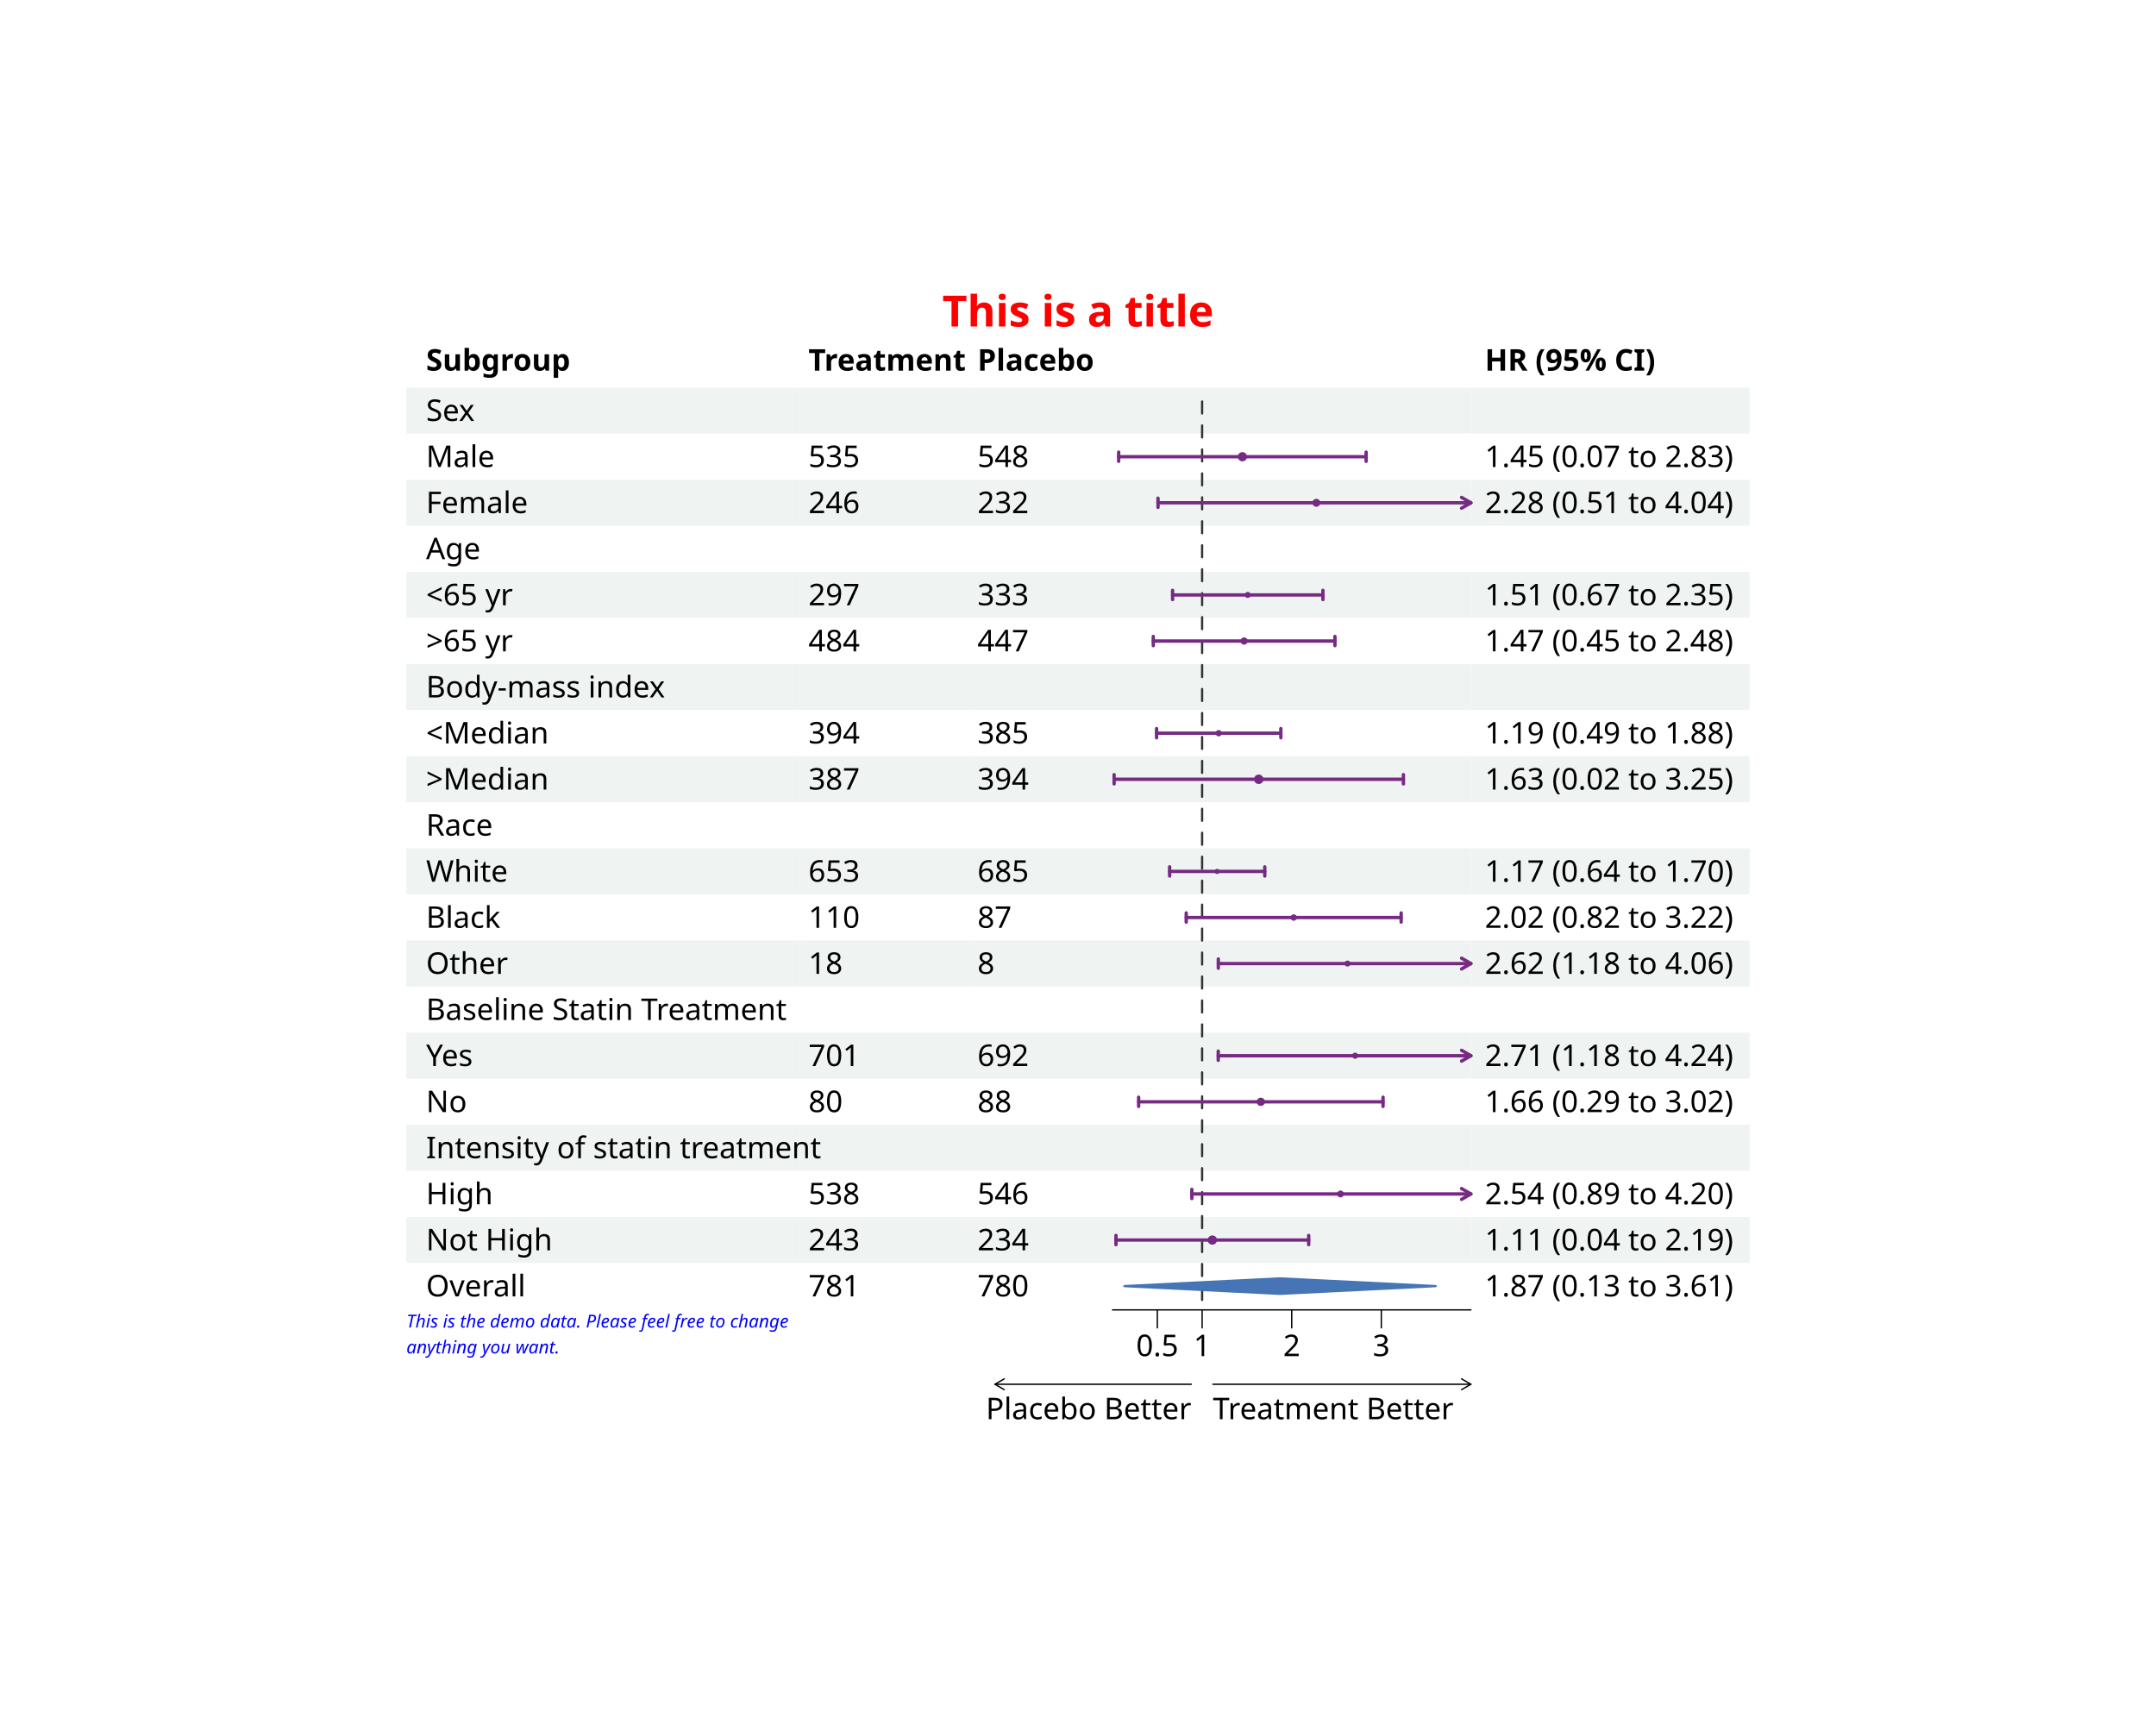
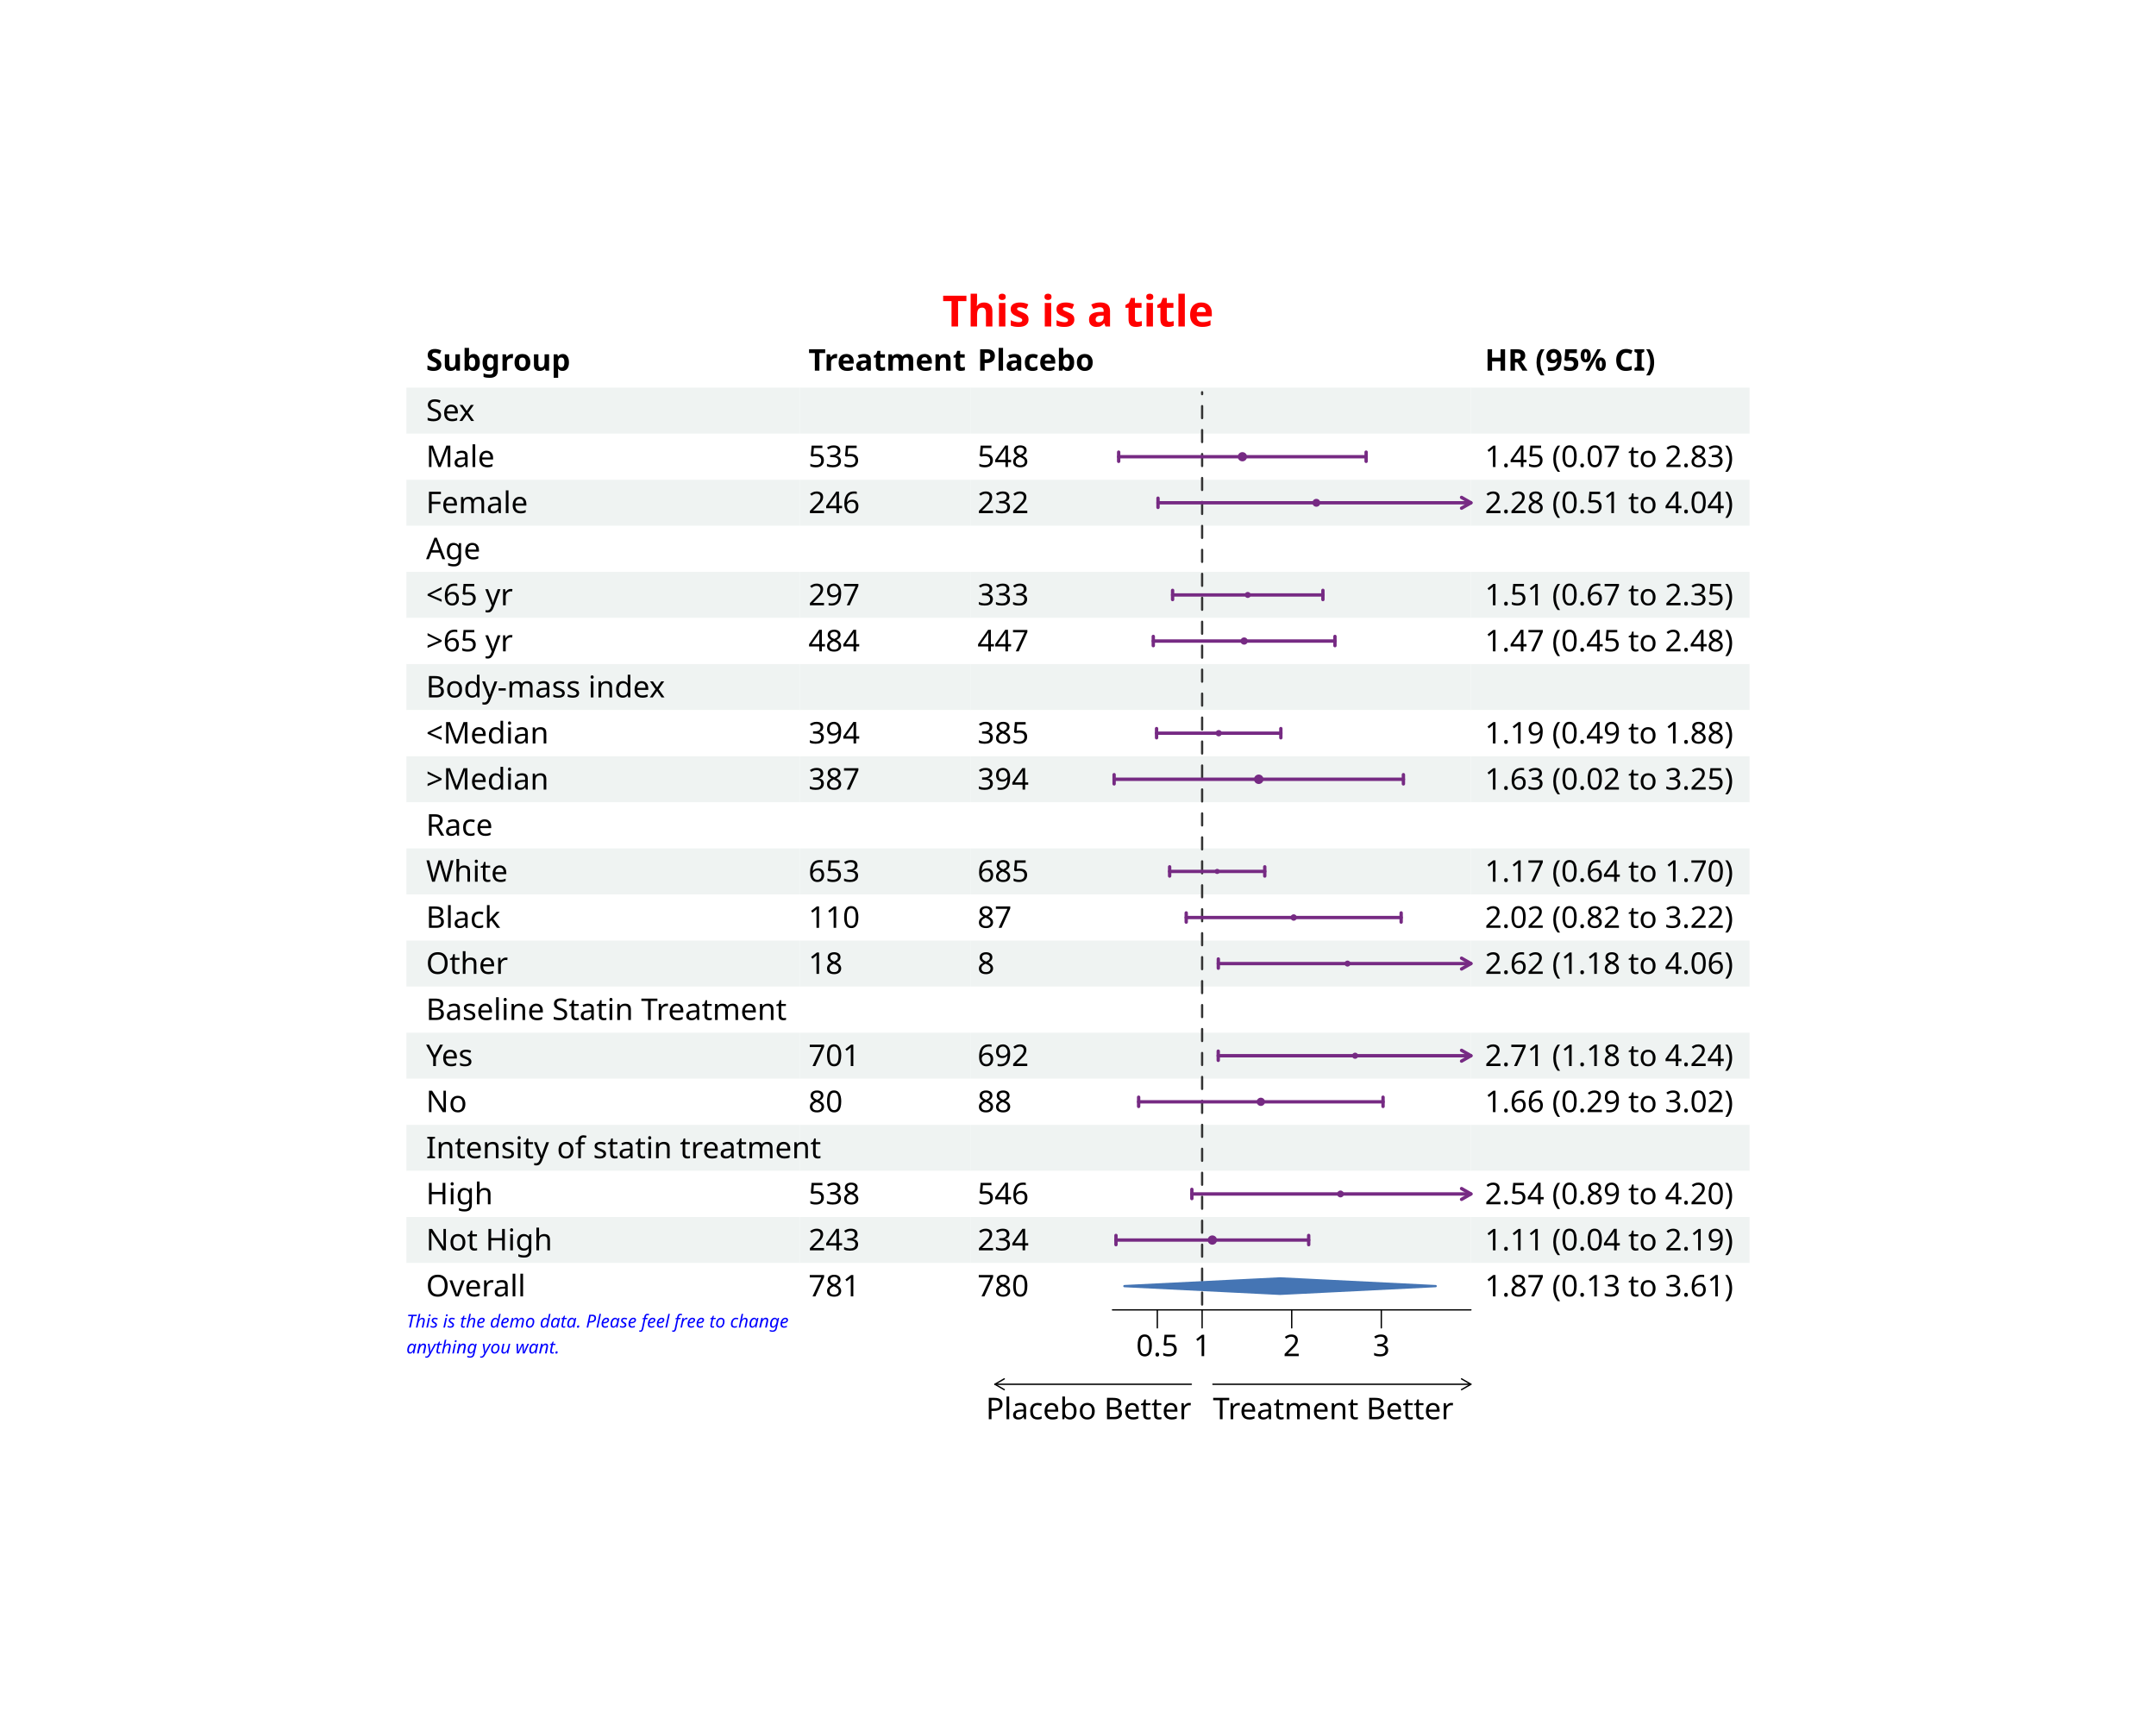
<svg xmlns="http://www.w3.org/2000/svg" class="svglite" data-engine-version="2.0" width="720.00pt" height="576.00pt" viewBox="0 0 720.00 576.00">
  <defs>
    <style type="text/css">
    .svglite line, .svglite polyline, .svglite polygon, .svglite path, .svglite rect, .svglite circle {
      fill: none;
      stroke: #000000;
      stroke-linecap: round;
      stroke-linejoin: round;
      stroke-miterlimit: 10.00;
    }
  </style>
  </defs>
  <rect width="100%" height="100%" style="stroke: none; fill: #FFFFFF;" />
  <defs>
    <clipPath id="cpMC4wMHw3MjAuMDB8MC4wMHw1NzYuMDA=">
      <rect x="0.00" y="0.00" width="720.00" height="576.00" />
    </clipPath>
  </defs>
  <g clip-path="url(#cpMC4wMHw3MjAuMDB8MC4wMHw1NzYuMDA=)">
    <rect x="135.72" y="111.21" width="131.41" height="18.22" style="stroke-width: 0.75; stroke: none; fill: #FFFFFF;" />
    <rect x="267.13" y="111.21" width="56.91" height="18.22" style="stroke-width: 0.75; stroke: none; fill: #FFFFFF;" />
    <rect x="324.05" y="111.21" width="47.48" height="18.22" style="stroke-width: 0.75; stroke: none; fill: #FFFFFF;" />
    <rect x="371.53" y="111.21" width="119.68" height="18.22" style="stroke-width: 0.75; stroke: none; fill: #FFFFFF;" />
    <rect x="491.21" y="111.21" width="93.06" height="18.22" style="stroke-width: 0.75; stroke: none; fill: #FFFFFF;" />
    <rect x="135.72" y="129.43" width="131.41" height="15.39" style="stroke-width: 0.75; stroke: none; fill: #EFF3F2;" />
    <rect x="135.72" y="144.81" width="131.41" height="15.39" style="stroke-width: 0.75; stroke: none; fill: #FFFFFF;" />
    <rect x="135.72" y="160.20" width="131.41" height="15.39" style="stroke-width: 0.75; stroke: none; fill: #EFF3F2;" />
    <rect x="135.72" y="175.59" width="131.41" height="15.39" style="stroke-width: 0.75; stroke: none; fill: #FFFFFF;" />
    <rect x="135.72" y="190.97" width="131.41" height="15.39" style="stroke-width: 0.75; stroke: none; fill: #EFF3F2;" />
    <rect x="135.72" y="206.36" width="131.41" height="15.39" style="stroke-width: 0.75; stroke: none; fill: #FFFFFF;" />
    <rect x="135.72" y="221.74" width="131.41" height="15.39" style="stroke-width: 0.75; stroke: none; fill: #EFF3F2;" />
    <rect x="135.72" y="237.13" width="131.41" height="15.39" style="stroke-width: 0.75; stroke: none; fill: #FFFFFF;" />
    <rect x="135.72" y="252.52" width="131.41" height="15.39" style="stroke-width: 0.75; stroke: none; fill: #EFF3F2;" />
    <rect x="135.72" y="267.90" width="131.41" height="15.39" style="stroke-width: 0.75; stroke: none; fill: #FFFFFF;" />
    <rect x="135.72" y="283.29" width="131.41" height="15.39" style="stroke-width: 0.75; stroke: none; fill: #EFF3F2;" />
    <rect x="135.72" y="298.67" width="131.41" height="15.39" style="stroke-width: 0.75; stroke: none; fill: #FFFFFF;" />
    <rect x="135.72" y="314.06" width="131.41" height="15.39" style="stroke-width: 0.75; stroke: none; fill: #EFF3F2;" />
    <rect x="135.72" y="329.44" width="131.41" height="15.39" style="stroke-width: 0.75; stroke: none; fill: #FFFFFF;" />
    <rect x="135.72" y="344.83" width="131.41" height="15.39" style="stroke-width: 0.75; stroke: none; fill: #EFF3F2;" />
    <rect x="135.72" y="360.22" width="131.41" height="15.39" style="stroke-width: 0.75; stroke: none; fill: #FFFFFF;" />
    <rect x="135.72" y="375.60" width="131.41" height="15.39" style="stroke-width: 0.75; stroke: none; fill: #EFF3F2;" />
    <rect x="135.72" y="390.99" width="131.41" height="15.39" style="stroke-width: 0.75; stroke: none; fill: #FFFFFF;" />
    <rect x="135.72" y="406.37" width="131.41" height="15.39" style="stroke-width: 0.75; stroke: none; fill: #EFF3F2;" />
    <rect x="135.72" y="421.76" width="131.41" height="15.39" style="stroke-width: 0.75; stroke: none; fill: #FFFFFF;" />
    <rect x="267.13" y="129.43" width="56.91" height="15.39" style="stroke-width: 0.75; stroke: none; fill: #EFF3F2;" />
    <rect x="267.13" y="144.81" width="56.91" height="15.39" style="stroke-width: 0.75; stroke: none; fill: #FFFFFF;" />
    <rect x="267.13" y="160.20" width="56.91" height="15.39" style="stroke-width: 0.75; stroke: none; fill: #EFF3F2;" />
    <rect x="267.13" y="175.59" width="56.91" height="15.39" style="stroke-width: 0.75; stroke: none; fill: #FFFFFF;" />
    <rect x="267.13" y="190.97" width="56.91" height="15.39" style="stroke-width: 0.75; stroke: none; fill: #EFF3F2;" />
    <rect x="267.13" y="206.36" width="56.91" height="15.39" style="stroke-width: 0.75; stroke: none; fill: #FFFFFF;" />
    <rect x="267.13" y="221.74" width="56.91" height="15.39" style="stroke-width: 0.75; stroke: none; fill: #EFF3F2;" />
    <rect x="267.13" y="237.13" width="56.91" height="15.39" style="stroke-width: 0.75; stroke: none; fill: #FFFFFF;" />
    <rect x="267.13" y="252.52" width="56.91" height="15.39" style="stroke-width: 0.75; stroke: none; fill: #EFF3F2;" />
    <rect x="267.13" y="267.90" width="56.91" height="15.39" style="stroke-width: 0.75; stroke: none; fill: #FFFFFF;" />
    <rect x="267.13" y="283.29" width="56.91" height="15.39" style="stroke-width: 0.75; stroke: none; fill: #EFF3F2;" />
    <rect x="267.13" y="298.67" width="56.91" height="15.39" style="stroke-width: 0.75; stroke: none; fill: #FFFFFF;" />
    <rect x="267.13" y="314.06" width="56.91" height="15.39" style="stroke-width: 0.75; stroke: none; fill: #EFF3F2;" />
    <rect x="267.13" y="329.44" width="56.91" height="15.39" style="stroke-width: 0.75; stroke: none; fill: #FFFFFF;" />
    <rect x="267.13" y="344.83" width="56.91" height="15.39" style="stroke-width: 0.75; stroke: none; fill: #EFF3F2;" />
    <rect x="267.13" y="360.22" width="56.91" height="15.39" style="stroke-width: 0.75; stroke: none; fill: #FFFFFF;" />
    <rect x="267.13" y="375.60" width="56.91" height="15.39" style="stroke-width: 0.75; stroke: none; fill: #EFF3F2;" />
    <rect x="267.13" y="390.99" width="56.91" height="15.39" style="stroke-width: 0.75; stroke: none; fill: #FFFFFF;" />
    <rect x="267.13" y="406.37" width="56.91" height="15.39" style="stroke-width: 0.75; stroke: none; fill: #EFF3F2;" />
    <rect x="267.13" y="421.76" width="56.91" height="15.39" style="stroke-width: 0.75; stroke: none; fill: #FFFFFF;" />
    <rect x="324.05" y="129.43" width="47.48" height="15.39" style="stroke-width: 0.75; stroke: none; fill: #EFF3F2;" />
    <rect x="324.05" y="144.81" width="47.48" height="15.39" style="stroke-width: 0.75; stroke: none; fill: #FFFFFF;" />
    <rect x="324.05" y="160.20" width="47.48" height="15.39" style="stroke-width: 0.75; stroke: none; fill: #EFF3F2;" />
    <rect x="324.05" y="175.59" width="47.48" height="15.39" style="stroke-width: 0.75; stroke: none; fill: #FFFFFF;" />
    <rect x="324.05" y="190.97" width="47.48" height="15.39" style="stroke-width: 0.75; stroke: none; fill: #EFF3F2;" />
    <rect x="324.05" y="206.36" width="47.48" height="15.39" style="stroke-width: 0.75; stroke: none; fill: #FFFFFF;" />
    <rect x="324.05" y="221.74" width="47.48" height="15.39" style="stroke-width: 0.75; stroke: none; fill: #EFF3F2;" />
    <rect x="324.05" y="237.13" width="47.48" height="15.39" style="stroke-width: 0.75; stroke: none; fill: #FFFFFF;" />
    <rect x="324.05" y="252.52" width="47.48" height="15.39" style="stroke-width: 0.75; stroke: none; fill: #EFF3F2;" />
    <rect x="324.05" y="267.90" width="47.48" height="15.39" style="stroke-width: 0.75; stroke: none; fill: #FFFFFF;" />
    <rect x="324.05" y="283.29" width="47.48" height="15.39" style="stroke-width: 0.75; stroke: none; fill: #EFF3F2;" />
    <rect x="324.05" y="298.67" width="47.48" height="15.39" style="stroke-width: 0.75; stroke: none; fill: #FFFFFF;" />
    <rect x="324.05" y="314.06" width="47.48" height="15.39" style="stroke-width: 0.75; stroke: none; fill: #EFF3F2;" />
    <rect x="324.05" y="329.44" width="47.48" height="15.39" style="stroke-width: 0.75; stroke: none; fill: #FFFFFF;" />
    <rect x="324.05" y="344.83" width="47.48" height="15.39" style="stroke-width: 0.75; stroke: none; fill: #EFF3F2;" />
    <rect x="324.05" y="360.22" width="47.48" height="15.39" style="stroke-width: 0.75; stroke: none; fill: #FFFFFF;" />
    <rect x="324.05" y="375.60" width="47.48" height="15.39" style="stroke-width: 0.75; stroke: none; fill: #EFF3F2;" />
    <rect x="324.05" y="390.99" width="47.48" height="15.39" style="stroke-width: 0.75; stroke: none; fill: #FFFFFF;" />
    <rect x="324.05" y="406.37" width="47.48" height="15.39" style="stroke-width: 0.75; stroke: none; fill: #EFF3F2;" />
    <rect x="324.05" y="421.76" width="47.48" height="15.39" style="stroke-width: 0.75; stroke: none; fill: #FFFFFF;" />
    <rect x="371.53" y="129.43" width="119.68" height="15.39" style="stroke-width: 0.75; stroke: none; fill: #EFF3F2;" />
    <rect x="371.53" y="144.81" width="119.68" height="15.39" style="stroke-width: 0.75; stroke: none; fill: #FFFFFF;" />
    <rect x="371.53" y="160.20" width="119.68" height="15.39" style="stroke-width: 0.75; stroke: none; fill: #EFF3F2;" />
    <rect x="371.53" y="175.59" width="119.68" height="15.39" style="stroke-width: 0.75; stroke: none; fill: #FFFFFF;" />
    <rect x="371.53" y="190.97" width="119.68" height="15.39" style="stroke-width: 0.75; stroke: none; fill: #EFF3F2;" />
    <rect x="371.53" y="206.36" width="119.68" height="15.39" style="stroke-width: 0.75; stroke: none; fill: #FFFFFF;" />
    <rect x="371.53" y="221.74" width="119.68" height="15.39" style="stroke-width: 0.75; stroke: none; fill: #EFF3F2;" />
    <rect x="371.53" y="237.13" width="119.68" height="15.39" style="stroke-width: 0.75; stroke: none; fill: #FFFFFF;" />
    <rect x="371.53" y="252.52" width="119.68" height="15.39" style="stroke-width: 0.75; stroke: none; fill: #EFF3F2;" />
    <rect x="371.53" y="267.90" width="119.68" height="15.39" style="stroke-width: 0.75; stroke: none; fill: #FFFFFF;" />
    <rect x="371.53" y="283.29" width="119.68" height="15.39" style="stroke-width: 0.75; stroke: none; fill: #EFF3F2;" />
    <rect x="371.53" y="298.67" width="119.68" height="15.39" style="stroke-width: 0.75; stroke: none; fill: #FFFFFF;" />
    <rect x="371.53" y="314.06" width="119.68" height="15.39" style="stroke-width: 0.75; stroke: none; fill: #EFF3F2;" />
    <rect x="371.53" y="329.44" width="119.68" height="15.39" style="stroke-width: 0.75; stroke: none; fill: #FFFFFF;" />
    <rect x="371.53" y="344.83" width="119.68" height="15.39" style="stroke-width: 0.75; stroke: none; fill: #EFF3F2;" />
    <rect x="371.53" y="360.22" width="119.68" height="15.39" style="stroke-width: 0.75; stroke: none; fill: #FFFFFF;" />
    <rect x="371.53" y="375.60" width="119.68" height="15.39" style="stroke-width: 0.75; stroke: none; fill: #EFF3F2;" />
    <rect x="371.53" y="390.99" width="119.68" height="15.39" style="stroke-width: 0.75; stroke: none; fill: #FFFFFF;" />
    <rect x="371.53" y="406.37" width="119.68" height="15.39" style="stroke-width: 0.75; stroke: none; fill: #EFF3F2;" />
    <rect x="371.53" y="421.76" width="119.68" height="15.39" style="stroke-width: 0.75; stroke: none; fill: #FFFFFF;" />
    <rect x="491.21" y="129.43" width="93.06" height="15.39" style="stroke-width: 0.75; stroke: none; fill: #EFF3F2;" />
    <rect x="491.21" y="144.81" width="93.06" height="15.39" style="stroke-width: 0.75; stroke: none; fill: #FFFFFF;" />
    <rect x="491.21" y="160.20" width="93.06" height="15.39" style="stroke-width: 0.75; stroke: none; fill: #EFF3F2;" />
    <rect x="491.21" y="175.59" width="93.06" height="15.39" style="stroke-width: 0.75; stroke: none; fill: #FFFFFF;" />
    <rect x="491.21" y="190.97" width="93.06" height="15.39" style="stroke-width: 0.75; stroke: none; fill: #EFF3F2;" />
    <rect x="491.21" y="206.36" width="93.06" height="15.39" style="stroke-width: 0.75; stroke: none; fill: #FFFFFF;" />
    <rect x="491.21" y="221.74" width="93.06" height="15.39" style="stroke-width: 0.75; stroke: none; fill: #EFF3F2;" />
    <rect x="491.21" y="237.13" width="93.06" height="15.39" style="stroke-width: 0.75; stroke: none; fill: #FFFFFF;" />
    <rect x="491.21" y="252.52" width="93.06" height="15.39" style="stroke-width: 0.75; stroke: none; fill: #EFF3F2;" />
    <rect x="491.21" y="267.90" width="93.06" height="15.39" style="stroke-width: 0.75; stroke: none; fill: #FFFFFF;" />
    <rect x="491.21" y="283.29" width="93.06" height="15.39" style="stroke-width: 0.75; stroke: none; fill: #EFF3F2;" />
    <rect x="491.21" y="298.67" width="93.06" height="15.39" style="stroke-width: 0.75; stroke: none; fill: #FFFFFF;" />
    <rect x="491.21" y="314.06" width="93.06" height="15.39" style="stroke-width: 0.75; stroke: none; fill: #EFF3F2;" />
    <rect x="491.21" y="329.44" width="93.06" height="15.39" style="stroke-width: 0.75; stroke: none; fill: #FFFFFF;" />
    <rect x="491.21" y="344.83" width="93.06" height="15.39" style="stroke-width: 0.75; stroke: none; fill: #EFF3F2;" />
    <rect x="491.21" y="360.22" width="93.06" height="15.39" style="stroke-width: 0.75; stroke: none; fill: #FFFFFF;" />
    <rect x="491.21" y="375.60" width="93.06" height="15.39" style="stroke-width: 0.75; stroke: none; fill: #EFF3F2;" />
    <rect x="491.21" y="390.99" width="93.06" height="15.39" style="stroke-width: 0.75; stroke: none; fill: #FFFFFF;" />
    <rect x="491.21" y="406.37" width="93.06" height="15.39" style="stroke-width: 0.75; stroke: none; fill: #EFF3F2;" />
    <rect x="491.21" y="421.76" width="93.06" height="15.39" style="stroke-width: 0.75; stroke: none; fill: #FFFFFF;" />
    <text x="142.29" y="123.76" style="font-size: 10.00px; font-weight: bold; font-family: sans;" textLength="43.37px" lengthAdjust="spacingAndGlyphs">Subgroup</text>
    <text x="142.29" y="140.56" style="font-size: 10.00px; font-family: sans;" textLength="17.24px" lengthAdjust="spacingAndGlyphs">Sex</text>
    <text x="269.98" y="123.76" style="font-size: 10.00px; font-weight: bold; font-family: sans;" textLength="45.58px" lengthAdjust="spacingAndGlyphs">Treatment</text>
    <text x="142.29" y="155.95" style="font-size: 10.00px; font-family: sans;" textLength="35.57px" lengthAdjust="spacingAndGlyphs">     Male</text>
    <text x="326.42" y="123.76" style="font-size: 10.00px; font-weight: bold; font-family: sans;" textLength="36.14px" lengthAdjust="spacingAndGlyphs">Placebo</text>
    <text x="142.29" y="171.33" style="font-size: 10.00px; font-family: sans;" textLength="47.24px" lengthAdjust="spacingAndGlyphs">     Female</text>
    <text x="377.52" y="123.76" style="font-size: 10.00px; font-weight: bold; font-family: sans;" textLength="2.78px" lengthAdjust="spacingAndGlyphs"> </text>
    <text x="142.29" y="186.72" style="font-size: 10.00px; font-family: sans;" textLength="17.80px" lengthAdjust="spacingAndGlyphs">Age</text>
    <text x="495.87" y="123.76" style="font-size: 10.00px; font-weight: bold; font-family: sans;" textLength="56.68px" lengthAdjust="spacingAndGlyphs">HR (95% CI)</text>
    <text x="142.29" y="202.11" style="font-size: 10.00px; font-family: sans;" textLength="41.97px" lengthAdjust="spacingAndGlyphs">     &lt;65 yr</text>
    <text x="142.29" y="217.49" style="font-size: 10.00px; font-family: sans;" textLength="41.97px" lengthAdjust="spacingAndGlyphs">     &gt;65 yr</text>
    <text x="142.29" y="232.88" style="font-size: 10.00px; font-family: sans;" textLength="76.72px" lengthAdjust="spacingAndGlyphs">Body-mass index</text>
    <text x="142.29" y="248.26" style="font-size: 10.00px; font-family: sans;" textLength="52.54px" lengthAdjust="spacingAndGlyphs">     &lt;Median</text>
    <text x="142.29" y="263.65" style="font-size: 10.00px; font-family: sans;" textLength="52.54px" lengthAdjust="spacingAndGlyphs">     &gt;Median</text>
    <text x="142.29" y="279.03" style="font-size: 10.00px; font-family: sans;" textLength="23.35px" lengthAdjust="spacingAndGlyphs">Race</text>
    <text x="142.29" y="294.42" style="font-size: 10.00px; font-family: sans;" textLength="39.45px" lengthAdjust="spacingAndGlyphs">     White</text>
    <text x="142.29" y="309.81" style="font-size: 10.00px; font-family: sans;" textLength="38.35px" lengthAdjust="spacingAndGlyphs">     Black</text>
    <text x="142.29" y="325.19" style="font-size: 10.00px; font-family: sans;" textLength="38.90px" lengthAdjust="spacingAndGlyphs">     Other</text>
    <text x="142.29" y="340.58" style="font-size: 10.00px; font-family: sans;" textLength="115.07px" lengthAdjust="spacingAndGlyphs">Baseline Statin Treatment</text>
    <text x="142.29" y="355.96" style="font-size: 10.00px; font-family: sans;" textLength="31.13px" lengthAdjust="spacingAndGlyphs">     Yes</text>
    <text x="142.29" y="371.35" style="font-size: 10.00px; font-family: sans;" textLength="26.68px" lengthAdjust="spacingAndGlyphs">     No</text>
    <text x="142.29" y="386.74" style="font-size: 10.00px; font-family: sans;" textLength="120.07px" lengthAdjust="spacingAndGlyphs">Intensity of statin treatment</text>
    <text x="142.29" y="402.12" style="font-size: 10.00px; font-family: sans;" textLength="34.46px" lengthAdjust="spacingAndGlyphs">     High</text>
    <text x="142.29" y="417.51" style="font-size: 10.00px; font-family: sans;" textLength="52.80px" lengthAdjust="spacingAndGlyphs">     Not High</text>
    <text x="142.29" y="432.89" style="font-size: 10.00px; font-family: sans;" textLength="31.68px" lengthAdjust="spacingAndGlyphs">Overall</text>
    <text x="269.98" y="155.95" style="font-size: 10.00px; font-family: sans;" textLength="16.69px" lengthAdjust="spacingAndGlyphs">535</text>
    <text x="269.98" y="171.33" style="font-size: 10.00px; font-family: sans;" textLength="16.69px" lengthAdjust="spacingAndGlyphs">246</text>
    <text x="269.98" y="202.11" style="font-size: 10.00px; font-family: sans;" textLength="16.69px" lengthAdjust="spacingAndGlyphs">297</text>
    <text x="269.98" y="217.49" style="font-size: 10.00px; font-family: sans;" textLength="16.69px" lengthAdjust="spacingAndGlyphs">484</text>
    <text x="269.98" y="248.26" style="font-size: 10.00px; font-family: sans;" textLength="16.69px" lengthAdjust="spacingAndGlyphs">394</text>
    <text x="269.98" y="263.65" style="font-size: 10.00px; font-family: sans;" textLength="16.69px" lengthAdjust="spacingAndGlyphs">387</text>
    <text x="269.98" y="294.42" style="font-size: 10.00px; font-family: sans;" textLength="16.69px" lengthAdjust="spacingAndGlyphs">653</text>
    <text x="269.98" y="309.81" style="font-size: 10.00px; font-family: sans;" textLength="16.69px" lengthAdjust="spacingAndGlyphs">110</text>
    <text x="269.98" y="325.19" style="font-size: 10.00px; font-family: sans;" textLength="11.12px" lengthAdjust="spacingAndGlyphs">18</text>
    <text x="269.98" y="355.96" style="font-size: 10.00px; font-family: sans;" textLength="16.69px" lengthAdjust="spacingAndGlyphs">701</text>
    <text x="269.98" y="371.35" style="font-size: 10.00px; font-family: sans;" textLength="11.12px" lengthAdjust="spacingAndGlyphs">80</text>
    <text x="269.98" y="402.12" style="font-size: 10.00px; font-family: sans;" textLength="16.69px" lengthAdjust="spacingAndGlyphs">538</text>
    <text x="269.98" y="417.51" style="font-size: 10.00px; font-family: sans;" textLength="16.69px" lengthAdjust="spacingAndGlyphs">243</text>
    <text x="269.98" y="432.89" style="font-size: 10.00px; font-family: sans;" textLength="16.69px" lengthAdjust="spacingAndGlyphs">781</text>
    <text x="326.42" y="155.95" style="font-size: 10.00px; font-family: sans;" textLength="16.69px" lengthAdjust="spacingAndGlyphs">548</text>
    <text x="326.42" y="171.33" style="font-size: 10.00px; font-family: sans;" textLength="16.69px" lengthAdjust="spacingAndGlyphs">232</text>
    <text x="326.42" y="202.11" style="font-size: 10.00px; font-family: sans;" textLength="16.69px" lengthAdjust="spacingAndGlyphs">333</text>
    <text x="326.42" y="217.49" style="font-size: 10.00px; font-family: sans;" textLength="16.69px" lengthAdjust="spacingAndGlyphs">447</text>
    <text x="326.42" y="248.26" style="font-size: 10.00px; font-family: sans;" textLength="16.69px" lengthAdjust="spacingAndGlyphs">385</text>
    <text x="326.42" y="263.65" style="font-size: 10.00px; font-family: sans;" textLength="16.69px" lengthAdjust="spacingAndGlyphs">394</text>
    <text x="326.42" y="294.42" style="font-size: 10.00px; font-family: sans;" textLength="16.69px" lengthAdjust="spacingAndGlyphs">685</text>
    <text x="326.42" y="309.81" style="font-size: 10.00px; font-family: sans;" textLength="11.12px" lengthAdjust="spacingAndGlyphs">87</text>
    <text x="326.42" y="325.19" style="font-size: 10.00px; font-family: sans;" textLength="5.56px" lengthAdjust="spacingAndGlyphs">8</text>
    <text x="326.42" y="355.96" style="font-size: 10.00px; font-family: sans;" textLength="16.69px" lengthAdjust="spacingAndGlyphs">692</text>
    <text x="326.42" y="371.35" style="font-size: 10.00px; font-family: sans;" textLength="11.12px" lengthAdjust="spacingAndGlyphs">88</text>
    <text x="326.42" y="402.12" style="font-size: 10.00px; font-family: sans;" textLength="16.69px" lengthAdjust="spacingAndGlyphs">546</text>
    <text x="326.42" y="417.51" style="font-size: 10.00px; font-family: sans;" textLength="16.69px" lengthAdjust="spacingAndGlyphs">234</text>
    <text x="326.42" y="432.89" style="font-size: 10.00px; font-family: sans;" textLength="16.69px" lengthAdjust="spacingAndGlyphs">780</text>
    <text x="377.52" y="140.56" style="font-size: 10.00px; font-family: sans;" textLength="108.34px" lengthAdjust="spacingAndGlyphs">                                       </text>
    <text x="377.52" y="155.95" style="font-size: 10.00px; font-family: sans;" textLength="108.34px" lengthAdjust="spacingAndGlyphs">                                       </text>
    <text x="377.52" y="171.33" style="font-size: 10.00px; font-family: sans;" textLength="108.34px" lengthAdjust="spacingAndGlyphs">                                       </text>
    <text x="377.52" y="186.72" style="font-size: 10.00px; font-family: sans;" textLength="108.34px" lengthAdjust="spacingAndGlyphs">                                       </text>
    <text x="377.52" y="202.11" style="font-size: 10.00px; font-family: sans;" textLength="108.34px" lengthAdjust="spacingAndGlyphs">                                       </text>
    <text x="377.52" y="217.49" style="font-size: 10.00px; font-family: sans;" textLength="108.34px" lengthAdjust="spacingAndGlyphs">                                       </text>
    <text x="377.52" y="232.88" style="font-size: 10.00px; font-family: sans;" textLength="108.34px" lengthAdjust="spacingAndGlyphs">                                       </text>
    <text x="377.52" y="248.26" style="font-size: 10.00px; font-family: sans;" textLength="108.34px" lengthAdjust="spacingAndGlyphs">                                       </text>
    <text x="377.52" y="263.65" style="font-size: 10.00px; font-family: sans;" textLength="108.34px" lengthAdjust="spacingAndGlyphs">                                       </text>
    <text x="377.52" y="279.03" style="font-size: 10.00px; font-family: sans;" textLength="108.34px" lengthAdjust="spacingAndGlyphs">                                       </text>
    <text x="377.52" y="294.42" style="font-size: 10.00px; font-family: sans;" textLength="108.34px" lengthAdjust="spacingAndGlyphs">                                       </text>
    <text x="377.52" y="309.81" style="font-size: 10.00px; font-family: sans;" textLength="108.34px" lengthAdjust="spacingAndGlyphs">                                       </text>
    <text x="377.52" y="325.19" style="font-size: 10.00px; font-family: sans;" textLength="108.34px" lengthAdjust="spacingAndGlyphs">                                       </text>
    <text x="377.52" y="340.58" style="font-size: 10.00px; font-family: sans;" textLength="108.34px" lengthAdjust="spacingAndGlyphs">                                       </text>
    <text x="377.52" y="355.96" style="font-size: 10.00px; font-family: sans;" textLength="108.34px" lengthAdjust="spacingAndGlyphs">                                       </text>
    <text x="377.52" y="371.35" style="font-size: 10.00px; font-family: sans;" textLength="108.34px" lengthAdjust="spacingAndGlyphs">                                       </text>
    <text x="377.52" y="386.74" style="font-size: 10.00px; font-family: sans;" textLength="108.34px" lengthAdjust="spacingAndGlyphs">                                       </text>
    <text x="377.52" y="402.12" style="font-size: 10.00px; font-family: sans;" textLength="108.34px" lengthAdjust="spacingAndGlyphs">                                       </text>
    <text x="377.52" y="417.51" style="font-size: 10.00px; font-family: sans;" textLength="108.34px" lengthAdjust="spacingAndGlyphs">                                       </text>
    <text x="377.52" y="432.89" style="font-size: 10.00px; font-family: sans;" textLength="108.34px" lengthAdjust="spacingAndGlyphs">                                       </text>
    <text x="495.87" y="155.95" style="font-size: 10.00px; font-family: sans;" textLength="81.73px" lengthAdjust="spacingAndGlyphs">1.45 (0.07 to 2.83)</text>
    <text x="495.87" y="171.33" style="font-size: 10.00px; font-family: sans;" textLength="81.73px" lengthAdjust="spacingAndGlyphs">2.28 (0.51 to 4.04)</text>
    <text x="495.87" y="202.11" style="font-size: 10.00px; font-family: sans;" textLength="81.73px" lengthAdjust="spacingAndGlyphs">1.51 (0.67 to 2.35)</text>
    <text x="495.87" y="217.49" style="font-size: 10.00px; font-family: sans;" textLength="81.73px" lengthAdjust="spacingAndGlyphs">1.47 (0.45 to 2.48)</text>
    <text x="495.87" y="248.26" style="font-size: 10.00px; font-family: sans;" textLength="81.73px" lengthAdjust="spacingAndGlyphs">1.19 (0.49 to 1.88)</text>
    <text x="495.87" y="263.65" style="font-size: 10.00px; font-family: sans;" textLength="81.73px" lengthAdjust="spacingAndGlyphs">1.63 (0.02 to 3.25)</text>
    <text x="495.87" y="294.42" style="font-size: 10.00px; font-family: sans;" textLength="81.73px" lengthAdjust="spacingAndGlyphs">1.17 (0.64 to 1.70)</text>
    <text x="495.87" y="309.81" style="font-size: 10.00px; font-family: sans;" textLength="81.73px" lengthAdjust="spacingAndGlyphs">2.02 (0.82 to 3.22)</text>
    <text x="495.87" y="325.19" style="font-size: 10.00px; font-family: sans;" textLength="81.73px" lengthAdjust="spacingAndGlyphs">2.62 (1.18 to 4.06)</text>
    <text x="495.87" y="355.96" style="font-size: 10.00px; font-family: sans;" textLength="81.73px" lengthAdjust="spacingAndGlyphs">2.71 (1.18 to 4.24)</text>
    <text x="495.87" y="371.35" style="font-size: 10.00px; font-family: sans;" textLength="81.73px" lengthAdjust="spacingAndGlyphs">1.66 (0.29 to 3.02)</text>
    <text x="495.87" y="402.12" style="font-size: 10.00px; font-family: sans;" textLength="81.73px" lengthAdjust="spacingAndGlyphs">2.54 (0.89 to 4.20)</text>
    <text x="495.87" y="417.51" style="font-size: 10.00px; font-family: sans;" textLength="81.73px" lengthAdjust="spacingAndGlyphs">1.11 (0.04 to 2.19)</text>
    <text x="495.87" y="432.89" style="font-size: 10.00px; font-family: sans;" textLength="81.73px" lengthAdjust="spacingAndGlyphs">1.87 (0.13 to 3.61)</text>
-     <line x1="401.45" y1="434.07" x2="401.45" y2="132.50" style="stroke-width: 0.75; stroke: #333333; stroke-dasharray: 4.00,4.00;" />
+     <line x1="401.45" y1="435.61" x2="401.45" y2="130.97" style="stroke-width: 0.75; stroke: #333333; stroke-dasharray: 4.00,4.00;" />
    <polyline points="373.58,152.51 456.22,152.51 " style="stroke-width: 1.12; stroke: #762A83;" />
    <line x1="373.58" y1="154.05" x2="373.58" y2="150.97" style="stroke-width: 1.12; stroke: #762A83;" />
    <line x1="456.22" y1="154.05" x2="456.22" y2="150.97" style="stroke-width: 1.12; stroke: #762A83;" />
    <circle cx="414.90" cy="152.51" r="1.54" style="stroke-width: 1.12; stroke: none; fill: #762A83;" />
    <polyline points="386.72,167.89 491.21,167.89 " style="stroke-width: 1.12; stroke: #762A83;" />
    <polyline points="488.09,169.69 491.21,167.89 488.09,166.09 " style="stroke-width: 1.12; stroke: #762A83;" />
    <line x1="386.72" y1="169.43" x2="386.72" y2="166.35" style="stroke-width: 1.12; stroke: #762A83;" />
    <circle cx="439.60" cy="167.89" r="1.32" style="stroke-width: 1.12; stroke: none; fill: #762A83;" />
    <polyline points="391.59,198.66 441.79,198.66 " style="stroke-width: 1.12; stroke: #762A83;" />
    <line x1="391.59" y1="200.20" x2="391.59" y2="197.13" style="stroke-width: 1.12; stroke: #762A83;" />
    <line x1="441.79" y1="200.20" x2="441.79" y2="197.13" style="stroke-width: 1.12; stroke: #762A83;" />
    <circle cx="416.69" cy="198.66" r="1.01" style="stroke-width: 1.12; stroke: none; fill: #762A83;" />
    <polyline points="385.14,214.05 445.81,214.05 " style="stroke-width: 1.12; stroke: #762A83;" />
    <line x1="385.14" y1="215.59" x2="385.14" y2="212.51" style="stroke-width: 1.12; stroke: #762A83;" />
    <line x1="445.81" y1="215.59" x2="445.81" y2="212.51" style="stroke-width: 1.12; stroke: #762A83;" />
    <circle cx="415.48" cy="214.05" r="1.21" style="stroke-width: 1.12; stroke: none; fill: #762A83;" />
    <polyline points="386.24,244.82 427.74,244.82 " style="stroke-width: 1.12; stroke: #762A83;" />
    <line x1="386.24" y1="246.36" x2="386.24" y2="243.28" style="stroke-width: 1.12; stroke: #762A83;" />
    <line x1="427.74" y1="246.36" x2="427.74" y2="243.28" style="stroke-width: 1.12; stroke: #762A83;" />
    <circle cx="406.99" cy="244.82" r="1.06" style="stroke-width: 1.12; stroke: none; fill: #762A83;" />
    <polyline points="372.06,260.21 468.67,260.21 " style="stroke-width: 1.12; stroke: #762A83;" />
    <line x1="372.06" y1="261.75" x2="372.06" y2="258.67" style="stroke-width: 1.12; stroke: #762A83;" />
    <line x1="468.67" y1="261.75" x2="468.67" y2="258.67" style="stroke-width: 1.12; stroke: #762A83;" />
    <circle cx="420.36" cy="260.21" r="1.58" style="stroke-width: 1.12; stroke: none; fill: #762A83;" />
    <polyline points="390.60,290.98 422.37,290.98 " style="stroke-width: 1.12; stroke: #762A83;" />
    <line x1="390.60" y1="292.52" x2="390.60" y2="289.44" style="stroke-width: 1.12; stroke: #762A83;" />
    <line x1="422.37" y1="292.52" x2="422.37" y2="289.44" style="stroke-width: 1.12; stroke: #762A83;" />
    <circle cx="406.48" cy="290.98" r="0.86" style="stroke-width: 1.12; stroke: none; fill: #762A83;" />
    <polyline points="396.14,306.37 467.92,306.37 " style="stroke-width: 1.12; stroke: #762A83;" />
    <line x1="396.14" y1="307.90" x2="396.14" y2="304.83" style="stroke-width: 1.12; stroke: #762A83;" />
    <line x1="467.92" y1="307.90" x2="467.92" y2="304.83" style="stroke-width: 1.12; stroke: #762A83;" />
    <circle cx="432.03" cy="306.37" r="1.07" style="stroke-width: 1.12; stroke: none; fill: #762A83;" />
    <polyline points="406.86,321.75 491.21,321.75 " style="stroke-width: 1.12; stroke: #762A83;" />
    <polyline points="488.09,323.55 491.21,321.75 488.09,319.95 " style="stroke-width: 1.12; stroke: #762A83;" />
    <line x1="406.86" y1="323.29" x2="406.86" y2="320.21" style="stroke-width: 1.12; stroke: #762A83;" />
    <circle cx="450.00" cy="321.75" r="1.01" style="stroke-width: 1.12; stroke: none; fill: #762A83;" />
    <polyline points="406.83,352.52 491.21,352.52 " style="stroke-width: 1.12; stroke: #762A83;" />
    <polyline points="488.09,354.32 491.21,352.52 488.09,350.72 " style="stroke-width: 1.12; stroke: #762A83;" />
    <line x1="406.83" y1="354.06" x2="406.83" y2="350.99" style="stroke-width: 1.12; stroke: #762A83;" />
    <circle cx="452.54" cy="352.52" r="1.03" style="stroke-width: 1.12; stroke: none; fill: #762A83;" />
    <polyline points="380.25,367.91 461.87,367.91 " style="stroke-width: 1.12; stroke: #762A83;" />
    <line x1="380.25" y1="369.45" x2="380.25" y2="366.37" style="stroke-width: 1.12; stroke: #762A83;" />
    <line x1="461.87" y1="369.45" x2="461.87" y2="366.37" style="stroke-width: 1.12; stroke: #762A83;" />
    <circle cx="421.06" cy="367.91" r="1.38" style="stroke-width: 1.12; stroke: none; fill: #762A83;" />
    <polyline points="398.02,398.68 491.21,398.68 " style="stroke-width: 1.12; stroke: #762A83;" />
    <polyline points="488.09,400.48 491.21,398.68 488.09,396.88 " style="stroke-width: 1.12; stroke: #762A83;" />
    <line x1="398.02" y1="400.22" x2="398.02" y2="397.14" style="stroke-width: 1.12; stroke: #762A83;" />
    <circle cx="447.66" cy="398.68" r="1.15" style="stroke-width: 1.12; stroke: none; fill: #762A83;" />
    <polyline points="372.68,414.07 437.04,414.07 " style="stroke-width: 1.12; stroke: #762A83;" />
    <line x1="372.68" y1="415.61" x2="372.68" y2="412.53" style="stroke-width: 1.12; stroke: #762A83;" />
    <line x1="437.04" y1="415.61" x2="437.04" y2="412.53" style="stroke-width: 1.12; stroke: #762A83;" />
    <circle cx="404.86" cy="414.07" r="1.55" style="stroke-width: 1.12; stroke: none; fill: #762A83;" />
    <polygon points="375.49,429.45 427.47,426.87 479.45,429.45 427.47,432.03 " style="stroke-width: 0.75; stroke: #4575B4; fill: #4575B4;" />
    <text x="135.72" y="443.28" style="font-size: 6.00px; font-style: italic; fill: #0000FF; font-family: sans;" textLength="130.42px" lengthAdjust="spacingAndGlyphs">This is the demo data. Please feel free to change</text>
    <text x="135.72" y="451.92" style="font-size: 6.00px; font-style: italic; fill: #0000FF; font-family: sans;" textLength="50.04px" lengthAdjust="spacingAndGlyphs">anything you want.</text>
    <polyline points="371.53,437.39 491.21,437.39 " style="stroke-width: 0.45;" />
    <line x1="386.49" y1="437.39" x2="386.49" y2="443.39" style="stroke-width: 0.45;" />
    <line x1="401.45" y1="437.39" x2="401.45" y2="443.39" style="stroke-width: 0.45;" />
    <line x1="431.37" y1="437.39" x2="431.37" y2="443.39" style="stroke-width: 0.45;" />
    <line x1="461.29" y1="437.39" x2="461.29" y2="443.39" style="stroke-width: 0.45;" />
    <text x="386.49" y="452.83" text-anchor="middle" style="font-size: 10.00px; font-family: sans;" textLength="13.90px" lengthAdjust="spacingAndGlyphs">0.5</text>
    <text x="401.45" y="452.83" text-anchor="middle" style="font-size: 10.00px; font-family: sans;" textLength="5.56px" lengthAdjust="spacingAndGlyphs">1</text>
    <text x="431.37" y="452.83" text-anchor="middle" style="font-size: 10.00px; font-family: sans;" textLength="5.56px" lengthAdjust="spacingAndGlyphs">2</text>
    <text x="461.29" y="452.83" text-anchor="middle" style="font-size: 10.00px; font-family: sans;" textLength="5.56px" lengthAdjust="spacingAndGlyphs">3</text>
    <text x="397.85" y="473.90" text-anchor="end" style="font-size: 10.00px; font-family: sans;" textLength="65.60px" lengthAdjust="spacingAndGlyphs">Placebo Better</text>
    <line x1="332.25" y1="462.22" x2="397.85" y2="462.22" style="stroke-width: 0.45;" />
    <polyline points="335.37,460.42 332.25,462.22 335.37,464.02 " style="stroke-width: 0.45;" />
    <text x="405.05" y="473.90" style="font-size: 10.00px; font-family: sans;" textLength="75.04px" lengthAdjust="spacingAndGlyphs">Treatment Better</text>
    <line x1="491.21" y1="462.22" x2="405.05" y2="462.22" style="stroke-width: 0.45;" />
    <polyline points="488.09,464.02 491.21,462.22 488.09,460.42 " style="stroke-width: 0.45;" />
    <text x="360.00" y="109.02" text-anchor="middle" style="font-size: 14.40px; font-weight: bold; fill: #FF0000; font-family: sans;" textLength="80.02px" lengthAdjust="spacingAndGlyphs">This is a title</text>
  </g>
</svg>
